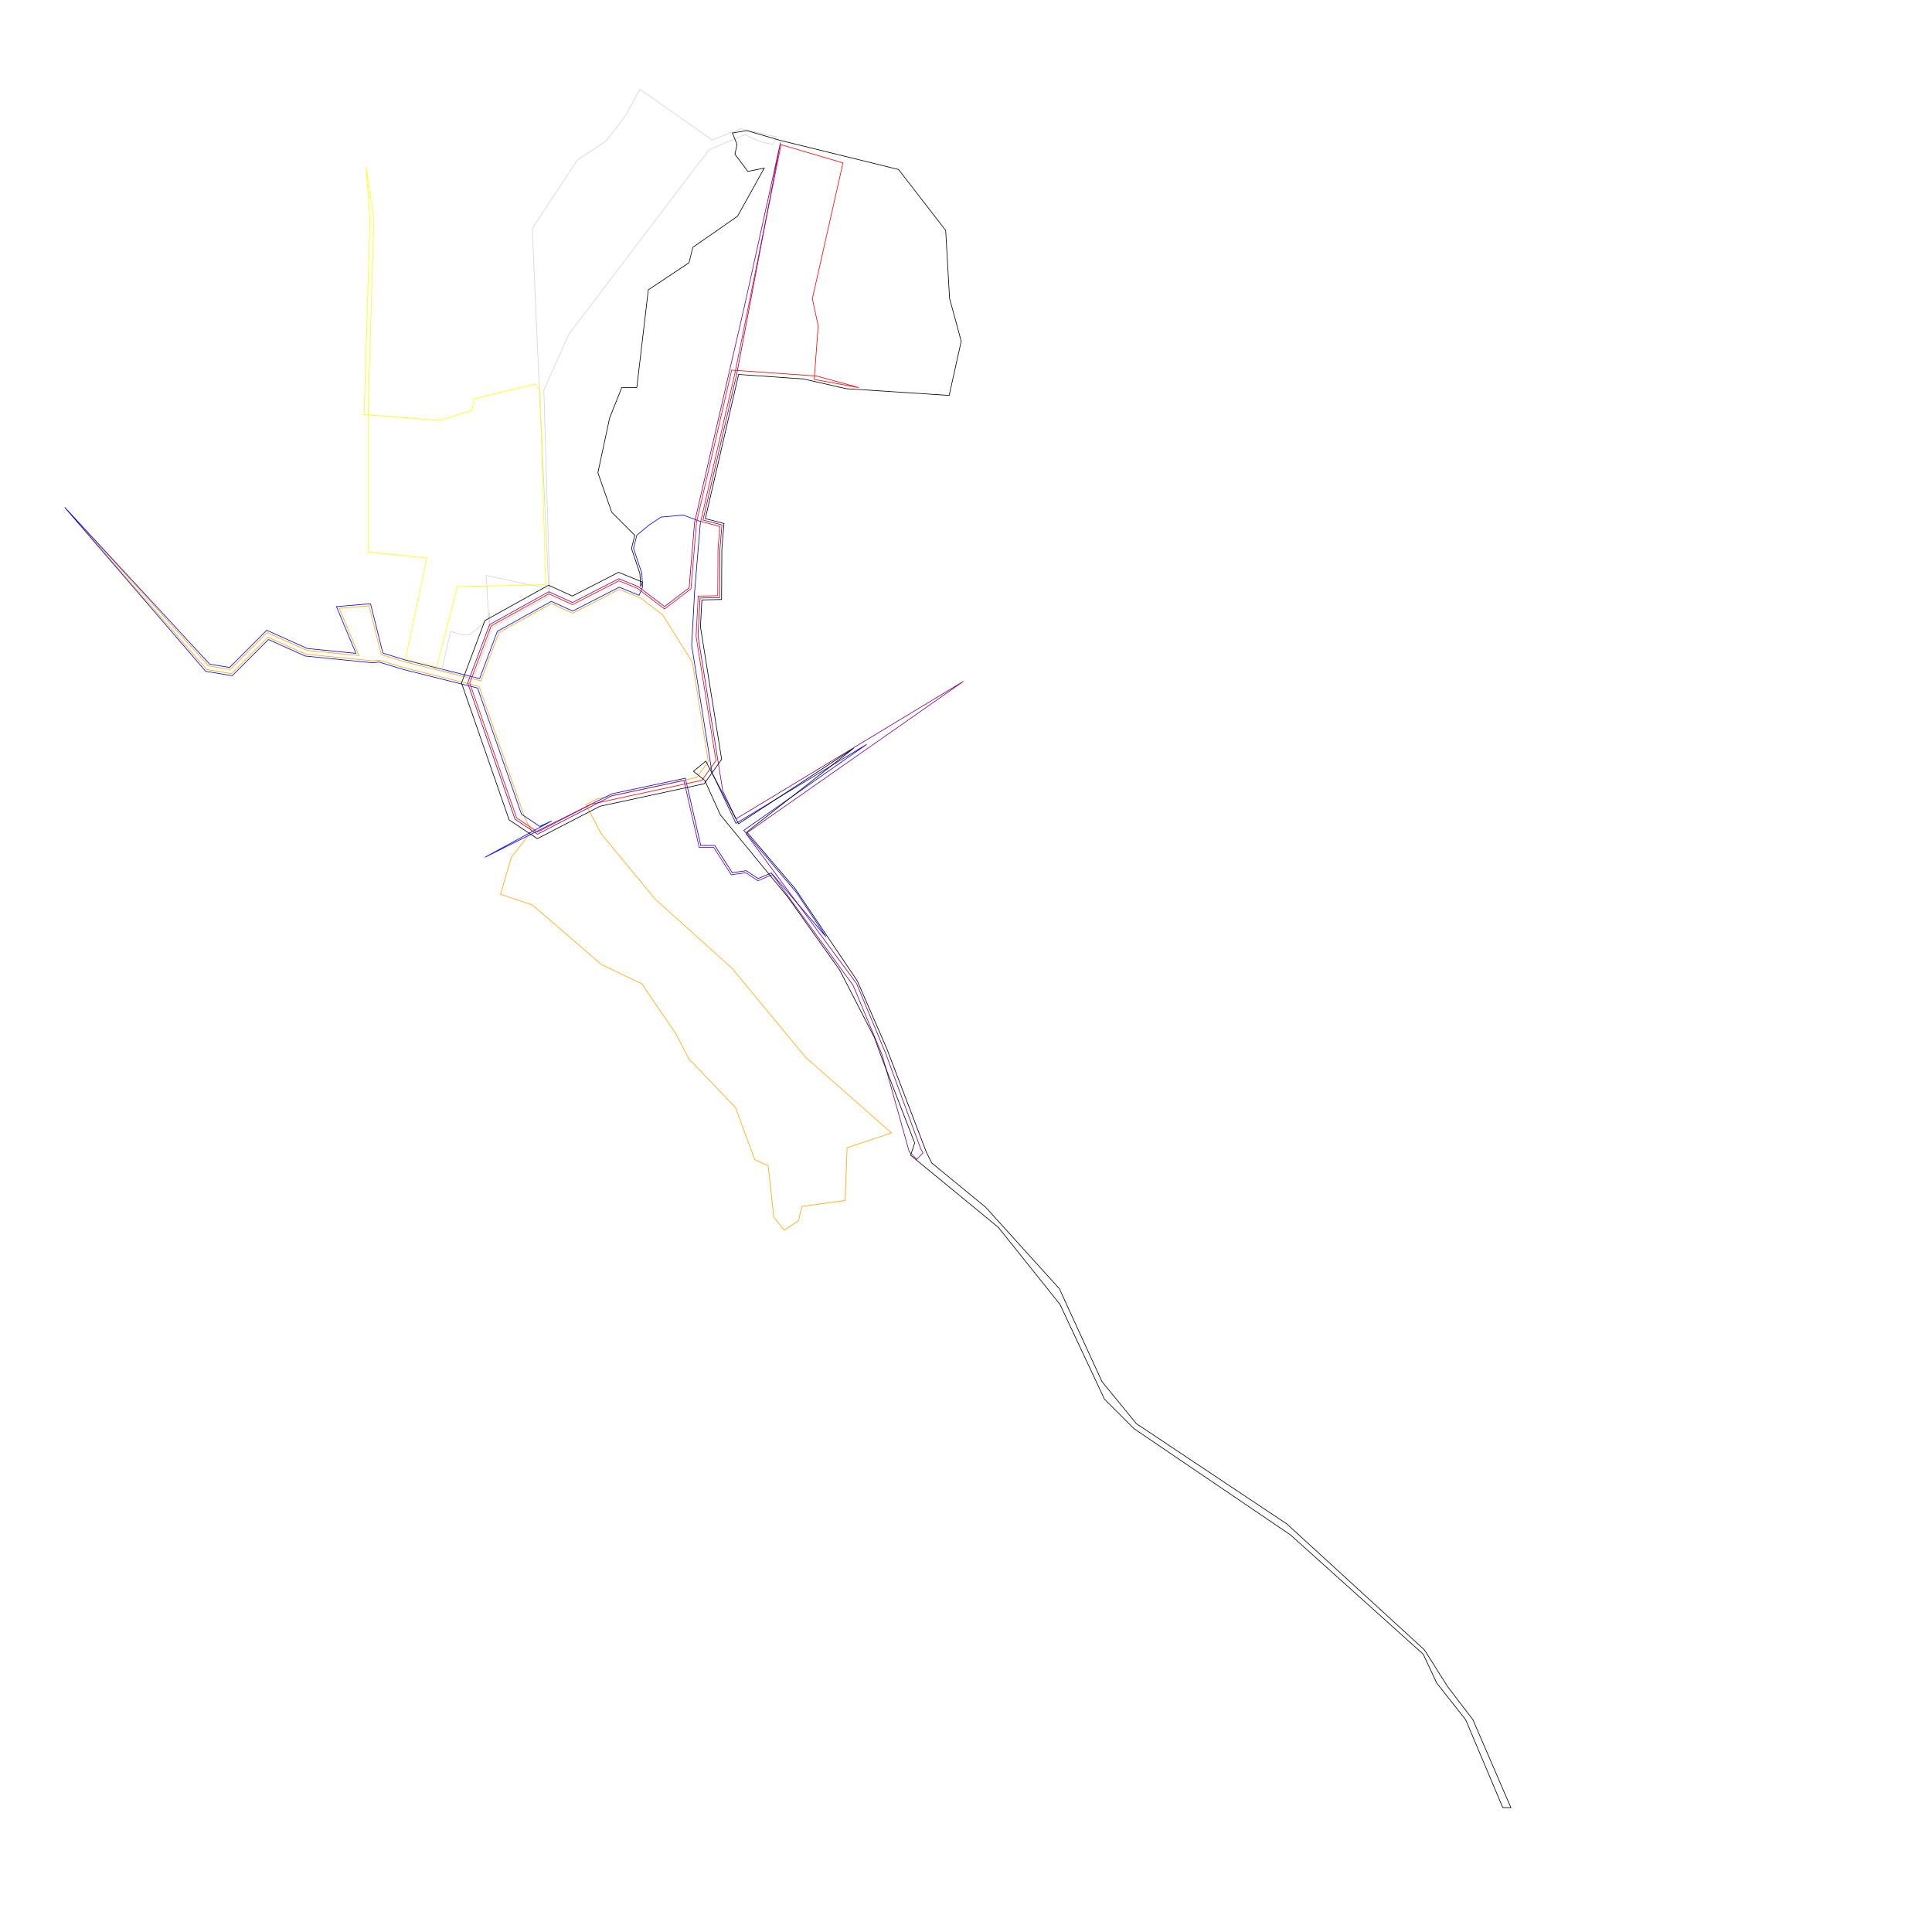
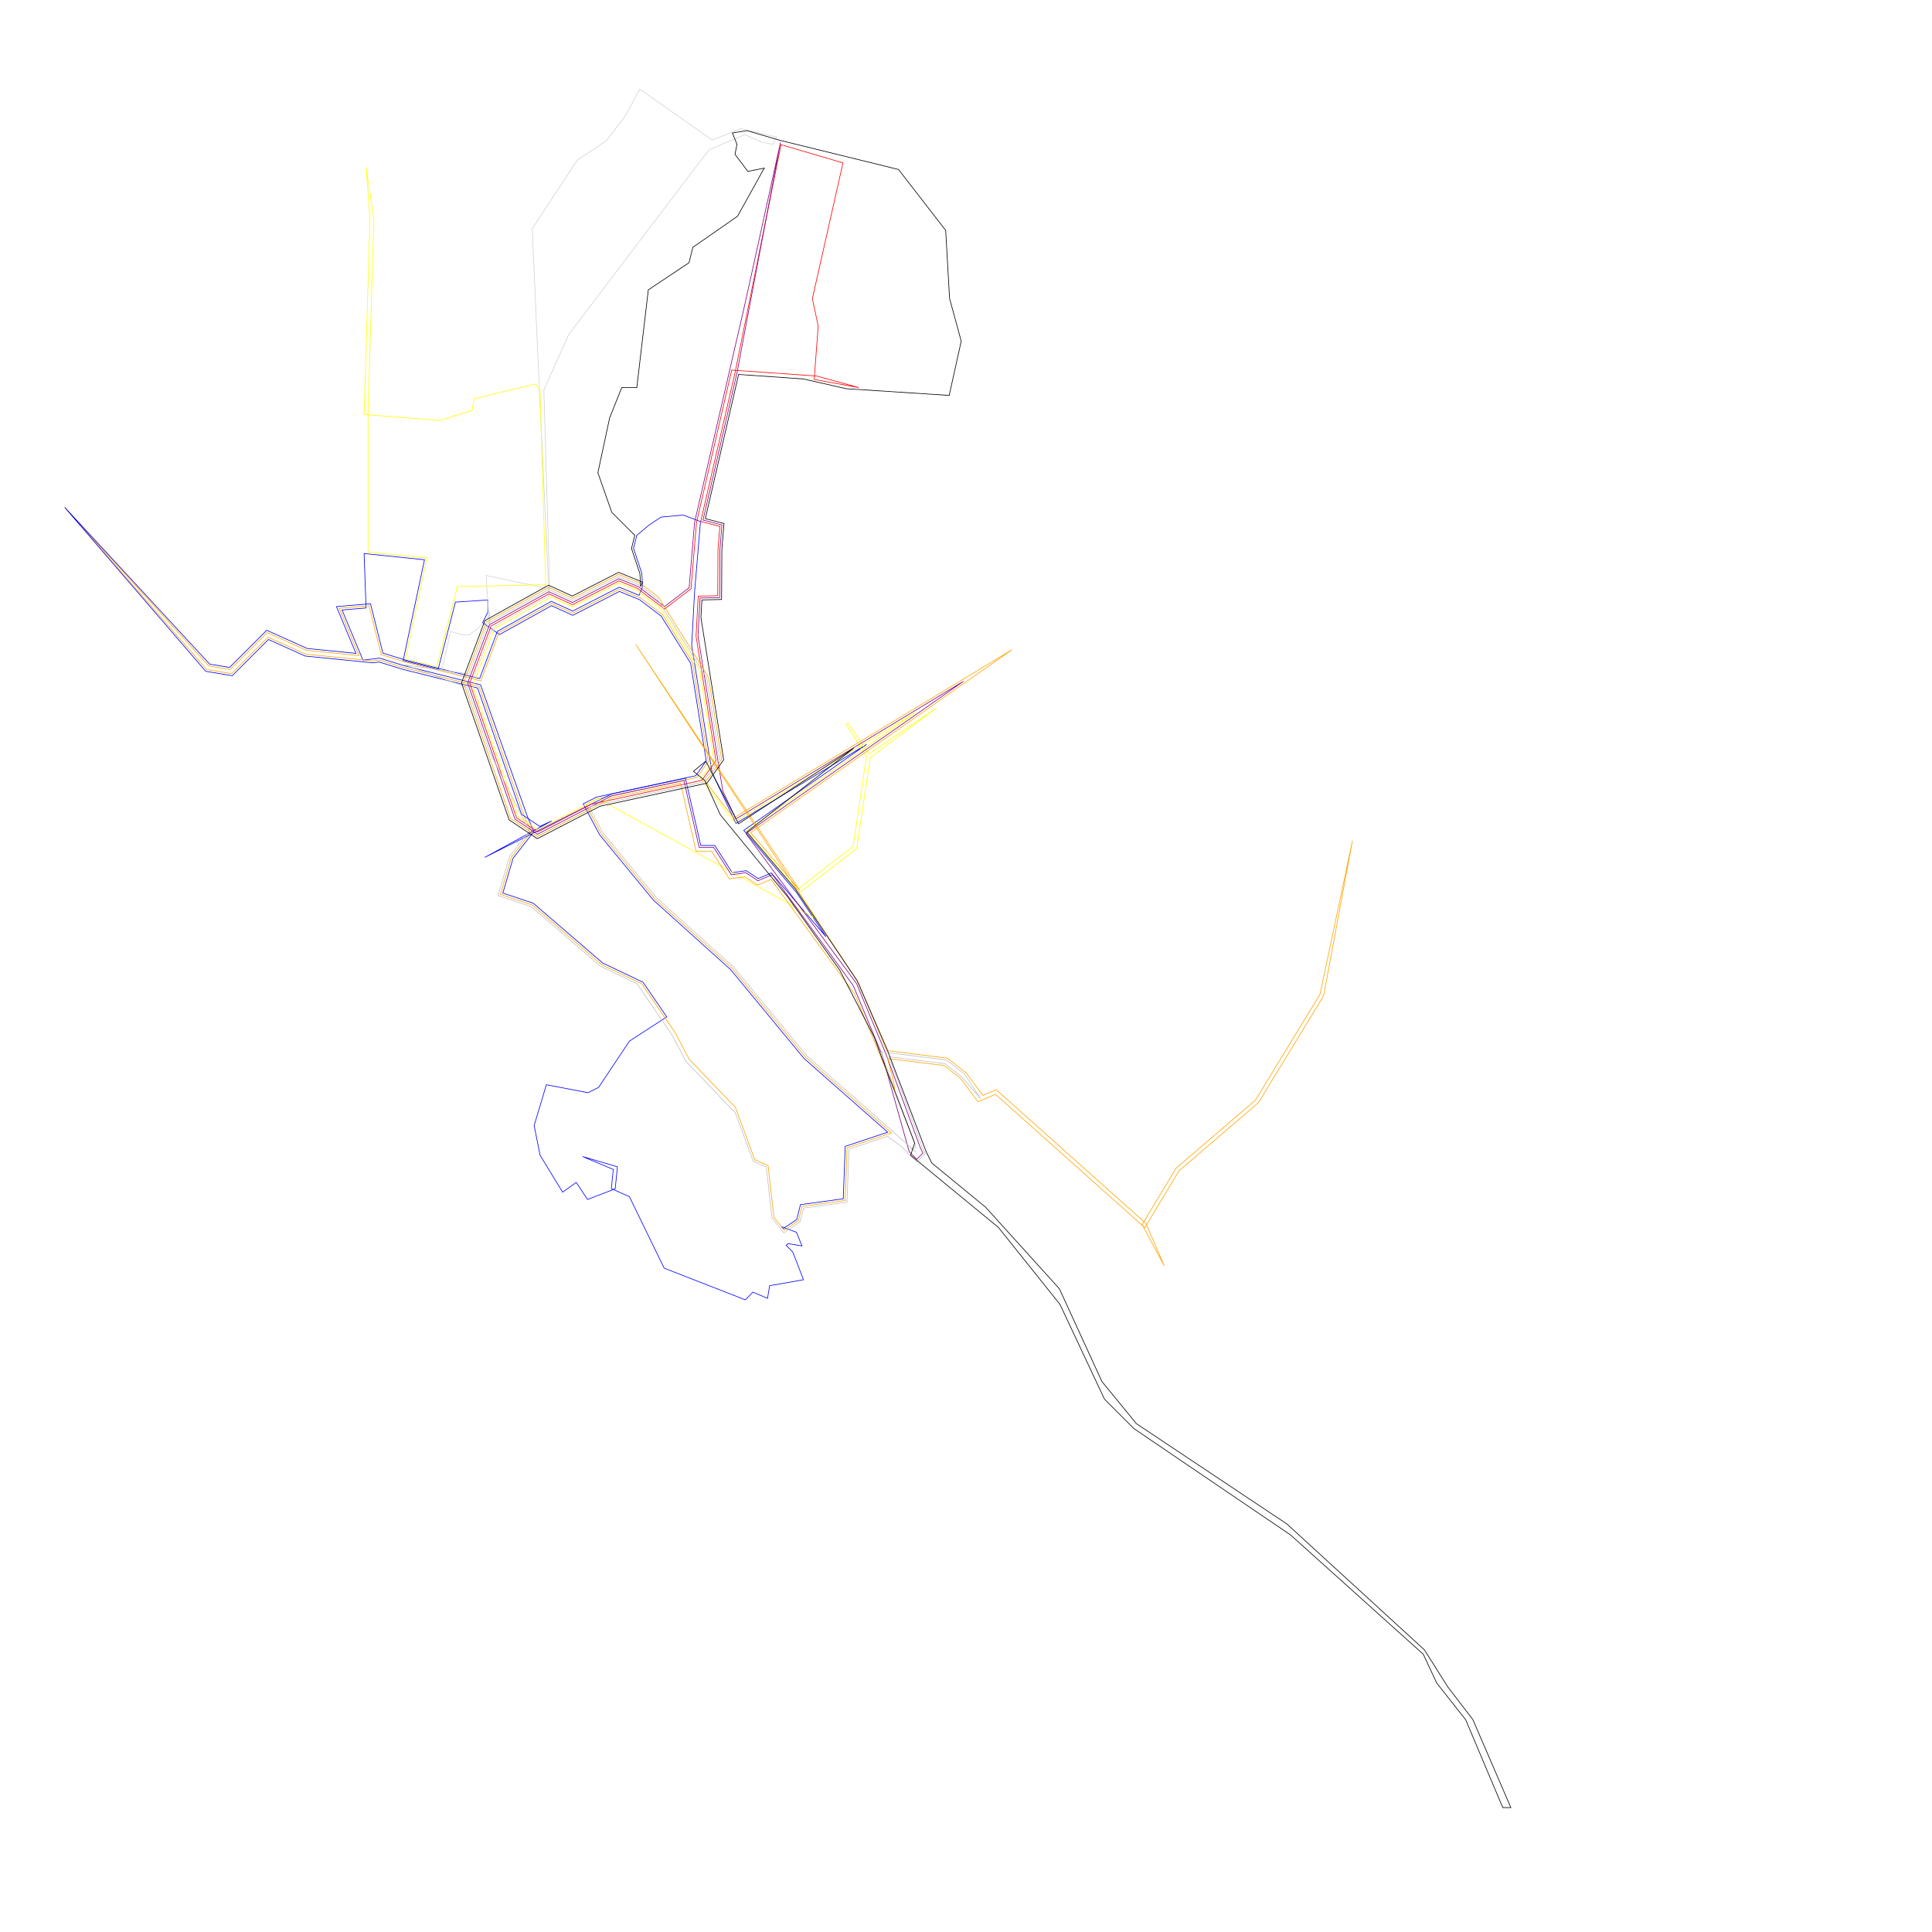
<svg xmlns="http://www.w3.org/2000/svg" width="1500" height="1500">
+   <path d="M428.182 470.245 L444.711 477.758 L480.889 459.204 L496.591 465.614 L513.377 478.396 L536.183 514.886 L548.328 590.794 L540.133 602.267 L463.251 618.849 L452.794 624.078 L465.505 648.087 L507.337 698.883 L567.336 752.882 L624.331 821.876 L689.198 879.021 L656.21 890.017 L654.702 930.739 L621.459 935.272 L618.565 946.849 L608.059 953.853 L606.75 952.544 L606.75 952.384 L618.397 956.751 L622.633 967.341 L611.765 965.53 L610.371 966.923 L615.536 972.088 L623.804 993.584 L597.555 998.216 L595.915 1008.055 L584.593 1003.202 L578.618 1009.177 L515.658 984.607 L488.641 929.071 L474.65 922.853 L476.14 907.946 L452.25 897.923 L479.36 905.901 L477.651 922.991 L456.168 931.254 L447.361 918.044 L436.81 925.58 L419.331 896.978 L414.706 873.85 L424.202 842.196 L456.533 848.355 L464.723 844.26 L488.673 808.334 L517.645 789.502 L499.24 762.604 L467.924 747.691 L413.995 701.253 L390.403 693.388 L398.392 666.223 L414.483 645.744 L409.579 634.258 L409.542 634.169 L373.1 531.682 L313.847 516.869 L294.617 510.951 L281.804 512.553 L265.573 473.599 L284.2 472.047 L282.689 429.754 L329.563 434.603 L313.017 512.819 L340.168 519.606 L353.568 467.499 L378.75 465.82 L378.75 475.277 L374.67 483.436 L387.842 492.656 Z" stroke="blue" stroke-width="0.5" fill="none" />
  <path d="M313.444 518.314 L294.483 512.48 L289.487 513.104 L237.357 507.891 L208.079 494.716 L179.765 523.03 L160.482 519.816 L50.25 393.923 L162.018 517.03 L178.735 519.817 L207.421 491.13 L238.143 504.955 L278.703 509.011 L263.397 472.275 L286.527 470.348 L296 508.238 L314.653 513.978 L373.315 528.643 L387.352 491.212 L428.115 468.566 L444.671 476.092 L480.818 457.555 L497.342 464.301 L514.503 477.368 L537.616 514.349 L549.907 591.165 L541.017 603.611 L463.753 620.276 L454.838 624.733 L466.759 647.251 L508.423 697.843 L568.422 751.842 L625.411 820.829 L692.147 879.62 L657.671 891.112 L656.155 932.055 L622.668 936.621 L619.879 947.776 L608.878 955.11 L600.807 945.021 L596.356 904.957 L586.067 900.548 L570.952 859.737 L535.02 822.308 L524.397 802.028 L498.23 763.784 L467.097 748.959 L413.24 702.582 L388.555 694.354 L397.035 665.523 L412.717 645.564 L407.48 635.092 L371.949 532.94 Z" stroke="orange" stroke-width="0.5" fill="none" />
  <path d="M313.042 519.76 L294.35 514.008 L289.506 514.614 L236.965 509.36 L208.407 496.509 L180.28 524.636 L159.714 521.208 L50.25 393.923 L162.786 515.638 L178.22 518.21 L207.093 489.338 L238.535 503.487 L276.352 507.268 L261.22 470.952 L287.673 468.747 L297.25 507.053 L315.056 512.532 L372.381 526.863 L386.141 490.169 L428.047 466.888 L444.632 474.426 L480.746 455.905 L496.191 462.211 L498.913 455.718 L498.299 445.073 L491.864 425.752 L494.414 415.584 L503.851 407.719 L513.235 401.464 L530.456 399.898 L543.839 404.917 L539.247 460.026 L537.024 501.151 L552.801 599.758 L571.398 639.278 L672.837 577.943 L577.459 644.708 L618.45 693.019 L641.277 727.26 L598.828 677.736 L588.594 682.122 L579.395 675.989 L568.509 677.544 L554.931 656.423 L544.054 656.423 L532.117 604.198 L474.927 616.366 L376.39 665.634 L428.266 637.378 L419.119 641.639 L404.864 632.135 L370.799 534.199 Z" stroke="blue" stroke-width="0.5" fill="none" />
+   <path d="M510.399 748.093 L524.94 731.937 L485.57 705.164 L486.649 699.004 L475.789 699.339 L452.466 680.675 L427.768 639.265 L419.279 643.219 L417.524 646.73 L401.108 667.623 L394.097 691.458 L415.505 698.594 L469.576 745.155 L501.26 760.243 L521.038 789.149 L537.48 820.538 L573.55 858.111 L608.25 952.748 L608.25 951.344 L619.544 955.579 L625.015 969.259 L612.28 967.136 L612.493 966.923 L616.821 971.252 L623.817 989.44 L619.536 1012.987 L627.258 1028.317 L656.571 1060.672 L671.789 1124.929 L672.067 1125.137 L692.684 1152.637 L702.551 1158.431 L702.364 1172.889 L720.1 1173.801 L763.917 1247.73 L872.049 1334.719 L901.639 1337.038 L933.746 1426.579 L941.446 1431.017 L939.11 1443.793 L973.729 1475.216 L1018.389 1480.195 L20780330888589070 35049853143720196 L1016.571 1483.011 L972.431 1478.09 L935.86 1444.893 L938.114 1432.559 L931.294 1428.628 L899.471 1339.878 L870.891 1337.637 L761.613 1249.727 L718.34 1176.715 L699.326 1175.737 L699.529 1160.135 L690.646 1154.919 L669.923 1127.279 L669.121 1126.677 L653.829 1062.114 L624.762 1030.03 L616.404 1013.439 L620.199 992.569 L612.964 973.759 L606.129 966.923 L610.735 962.317 L617.867 963.505 L616.103 959.095 L603.75 954.463 L603.75 949.189 L572.235 863.239 L533.79 823.193 L523.11 802.802 L497.084 764.765 L504.387 748.691 Z" stroke="blue" stroke-width="0.5" fill="none" />
+   <path d="M1277.159 430.341 L1252.49 390.405 L1262.39 379.521 L1195.428 358.7 L1123.803 381.273 L1088.422 409.933 L1016.211 413.347 L1003.156 427.848 L748.187 418.473 L747.81 432.108 L720.864 440.325 L718.542 427.49 L719.842 439.647 L709.875 441.292 L703.25 450.496 L685.509 456.452 L597.561 453.376 L591.646 447.311 L554.87 447.503 L555.833 447.365 L555.757 461.047 L540.677 461.362 L538.53 501.072 L552.726 589.798 L541.9 604.955 L453.084 624.111 L417.631 642.449 L403.612 633.104 L368.642 532.563 L384.931 489.126 L427.98 465.209 L444.593 472.761 L480.675 454.256 L493.505 459.494 L514.719 475.647 L537.183 458.468 L552.805 457.048 L554.011 445.972 L554.756 445.253 L592.904 444.305 L598.869 450.42 L685.071 453.434 L701.38 447.96 L708.165 438.534 L716.558 437.149 L706.758 345.506 L723.216 436.471 L744.87 429.868 L745.273 415.363 L1001.864 424.798 L1014.819 410.409 L1087.298 406.983 L1122.357 378.583 L1195.422 355.556 L1267.78 378.055 L1256.23 390.751 L1279.021 427.645 L1368.303 444.93 L1446.135 417.203 L1368.567 448.036 Z" stroke="lightpurple" stroke-width="0.5" fill="none" />
+   <path d="M674.656 585.29 L726.75 549.923 L675.64 588.274 L665.145 658.74 L620.462 693.333 L633.749 713.263 L464.31 619.994 L417.535 644.188 L402.361 634.072 L367.047 532.544 L383.72 488.082 L427.912 463.531 L444.553 471.095 L480.604 452.607 L494.255 458.18 L513.382 472.744 L543.133 520.345 L554.305 590.169 L544.003 604.591 L570.188 638.257 L710.424 553.463 L579.668 644.993 L618.653 690.94 L662.355 657.106 L672.683 587.762 L657.12 562.331 L658.38 561.516 Z" stroke="yellow" stroke-width="0.5" fill="none" />
  <path d="M426.316 462.702 L417.752 279.991 L413.23 177.505 L448.164 124.344 L470.712 109.312 L485.487 90.105 L496.73 69.225 L552.947 108.729 L575.133 99.854 L602.94 106.397 L600.079 112.119 L591.293 110.361 L578.234 104.557 L550.697 116.152 L535.942 135.334 L441.549 259.693 L422.259 302.723 L426.805 457.286 L377.379 446.802 L380.25 489.873 L380.25 475.631 L377.337 481.458 L370.735 488.059 L364.25 492.923 L359.04 492.923 L349.862 490.301 L343.031 520.354 L367.512 527.031 L382.509 487.039 Z" stroke="lightgrey" stroke-width="0.5" fill="none" />
  <path d="M544.039 404.84 L558.908 408.72 L557.449 426.513 L557.249 462.516 L542.099 462.833 L540.42 493.896 L555.883 590.54 L544.963 605.829 L459.196 624.328 L417.438 645.926 L401.11 635.041 L364.681 530.308 L381.298 485.996 L426.146 461.081 L444.514 469.43 L480.533 450.958 L495.006 456.866 L515.952 472.815 L536.478 457.119 L540.764 405.691 L568.076 287.338 L633.97 291.935 L666.75 300.923 L632.159 294.6 L635.238 253.027 L630.714 231.915 L654.478 126.465 L606.397 112.324 L570.716 289.24 Z" stroke="red" stroke-width="0.5" fill="none" />
  <path d="M545.829 403.757 L560.506 407.587 L558.948 426.579 L558.741 463.986 L543.522 464.303 L541.927 493.817 L561.153 613.985 L571.405 635.769 L748.011 528.984 L579.151 647.185 L665.065 763.679 L687.647 817.876 L714.629 891.327 L716.575 895.219 L711.75 900.044 L705.911 894.206 L684.83 818.916 L662.433 765.163 L599.648 679.016 L588.438 683.821 L579.04 677.555 L567.768 679.165 L554.112 657.923 L542.858 657.923 L530.984 605.972 L474.862 617.913 L417.342 647.665 L399.859 636.009 L363.086 530.289 L380.087 484.953 L426.078 459.402 L444.475 467.764 L480.462 449.308 L495.757 455.553 L515.95 470.929 L535.039 456.331 L539.278 405.459 L578.457 235.684 L605.985 110.571 L572.183 289.557 Z" stroke="purple" stroke-width="0.5" fill="none" />
+   <path d="M314.068 516.151 L364.123 523.253 L378.877 483.909 L426.011 457.724 L444.435 466.098 L480.391 447.659 L496.508 454.239 L510.012 464.522 L548.65 526.342 L558.703 589.173 L545.846 607.173 L459.358 625.827 L457.584 626.714 L468.014 646.414 L509.51 696.803 L569.508 750.801 L626.492 819.782 L711.173 894.382 L707.558 891.8 L711.266 890.873 L683.993 816.629 L734.845 822.986 L748.829 833.862 L761.25 852.923 L746.671 835.984 L733.655 825.86 L690.182 820.426 L716.008 890.731 L718.4 895.515 L711.75 902.166 L698.853 889.268 L689.018 882.244 L659.131 892.206 L657.607 933.371 L623.877 937.97 L621.194 948.702 L608.566 957.121 L599.364 945.618 L594.961 905.992 L584.884 901.673 L570.96 864.077 L532.561 824.078 L521.822 803.577 L494.525 763.681 L466.271 750.227 L412.486 703.912 L386.708 695.319 L395.677 664.823 L410.95 645.385 L380.004 583.494 L362.691 533.718 Z" stroke="silver" stroke-width="0.5" fill="none" />
+   <path d="M693.75 839.423 L664.685 770.8 L599.14 680.866 L588.282 685.519 L578.684 679.121 L567.027 680.786 L553.293 659.423 L541.663 659.423 L529.196 604.883 L468.975 618.569 L473.124 642.079 L496.799 659.835 L522.454 691.526 L542.691 721.103 L538.344 725.45 L649.181 842.198 L652.934 840.947 L668.5 839.391 L695.869 851.707 L697.179 856.074 L658.292 758.857 L626.25 707.423 L664.286 762.509 L692.636 749.081 L722.202 783.082 L727.437 776.538 L737.765 774.817 L742.243 779.295 L750.254 777.693 L751.754 782.193 L756.373 781.269 L748.945 754.53 L764.114 748.462 L21622119940029984 167571429535659260 L767.004 747.424 L774.404 744.957 L785.25 744.923 L775.096 747.889 L767.481 750.427 L771.617 771.11 L779.25 779.423 L768.883 772.736 L764.633 751.486 L752.555 756.317 L760.127 783.577 L749.746 785.654 L748.246 781.154 L741.257 782.551 L736.735 778.03 L729.063 779.308 L722.298 787.764 L691.864 752.766 L665.666 765.175 Z" stroke="brown" stroke-width="0.5" fill="none" />
  <path d="M354.922 455.452 L423.706 453.956 L419.265 302.943 L415.643 298.114 L368.067 309.647 L366.578 318.58 L341.421 326.441 L282.708 321.806 L287.248 170.484 L284.25 129.923 L290.252 170.362 L285.75 320.446 L285.75 428.562 L331.375 433.282 L314.784 511.714 L339.087 517.79 L354.739 456.921 Z" stroke="yellow" stroke-width="0.5" fill="none" />
+   <path d="M735.441 821.549 L749.909 832.802 L763.165 850.476 L773.463 846.084 L889.702 949.893 L903.9 982.808 L886.777 950.734 L913.029 907.083 L974.743 854.114 L1024.821 772.014 L1050.06 652.658 L1027.659 773.122 L977.057 856.082 L915.351 909.044 L888.832 953.138 L772.887 849.592 L759.335 855.37 L745.591 837.044 L733.059 827.298 L689.047 821.796 L693.75 839.423 L694.6 846.264 L663.595 771.85 L598.632 682.716 L588.126 687.218 L578.329 680.687 L566.286 682.407 L552.474 660.923 L540.467 660.923 L528.384 608.059 L475.372 619.338 L417.246 649.404 L396.54 635.6 L359.897 530.251 L377.666 482.866 L425.943 456.045 L444.396 464.433 L480.319 446.01 L497.258 452.925 L511.139 463.494 L550.083 525.804 L560.281 589.544 L547.796 607.024 L569.626 635.091 L785.598 504.504 L582.851 646.426 L620.85 691.21 L493.543 500.25 L666.411 763.009 L688.35 815.662 Z" stroke="orange" stroke-width="0.5" fill="none" />
  <path d="M538.372 598.836 L547.973 590.942 L573.412 639.561 L662.811 580.913 L579.806 645.989 L617.396 690.014 L665.52 761.448 L688.539 814.255 L719.125 894.319 L723.449 902.967 L765.288 937.334 L822.517 1000.588 L855.533 1072.623 L882.269 1105.3 L999.178 1183.239 L1105.911 1280.952 L1123.982 1309.565 L1143.554 1335.159 L1173.032 1403.423 L1166.755 1403.423 L1137.947 1335.193 L1115.465 1306.716 L1105.02 1284.334 L1001.823 1191.607 L917.907 1134.664 L880.289 1109.084 L857.504 1086.298 L822.968 1012.721 L775.176 952.982 L707.001 896.927 L710.156 887.46 L684.845 821.95 L678.873 805.525 L651.965 753.204 L611.557 696.334 L559.265 632.622 L547.181 605.918 Z" stroke="black" stroke-width="0.5" fill="none" />
-   <path d="M734.221 178.873 L737.239 231.68 L746.295 264.886 L736.935 307.004 L657.041 301.793 L623.764 294.23 L573.454 290.72 L547.618 402.673 L562.104 406.453 L560.448 426.644 L560.232 465.455 L544.945 465.774 L543.817 486.642 L560.281 589.544 L546.729 608.517 L465.82 625.968 L417.15 651.142 L395.289 636.568 L358.302 530.231 L376.455 481.823 L425.876 454.367 L444.357 462.767 L480.248 444.361 L498.862 451.96 L497.395 455.458 L496.813 445.358 L490.302 425.811 L492.852 415.646 L474.947 397.742 L464.195 367.021 L473.31 324.484 L482.734 300.923 L494.416 300.923 L503.341 225.059 L534.935 203.997 L537.931 192.013 L572.608 167.89 L593.364 130.53 L580.617 133.079 L570.648 119.787 L572.192 112.066 L568.665 103.25 L579.843 101.387 L605.641 108.975 L697.616 131.591 Z" stroke="black" stroke-width="0.5" fill="none" />
+   <path d="M734.221 178.873 L737.239 231.68 L746.295 264.886 L736.935 307.004 L657.041 301.793 L623.764 294.23 L573.454 290.72 L547.618 402.673 L562.104 406.453 L560.448 426.644 L560.232 465.455 L544.945 465.774 L544.2 479.545 L561.86 589.915 L548.908 608.047 L465.82 625.968 L417.15 651.142 L395.289 636.568 L358.302 530.231 L376.455 481.823 L425.876 454.367 L444.357 462.767 L480.248 444.361 L498.862 451.96 L497.395 455.458 L496.813 445.358 L490.302 425.811 L492.852 415.646 L474.947 397.742 L464.195 367.021 L473.31 324.484 L482.734 300.923 L494.416 300.923 L503.341 225.059 L534.935 203.997 L537.931 192.013 L572.608 167.89 L593.364 130.53 L580.617 133.079 L570.648 119.787 L572.192 112.066 L568.665 103.25 L579.843 101.387 L605.641 108.975 L697.616 131.591 Z" stroke="black" stroke-width="0.5" fill="none" />
</svg>
